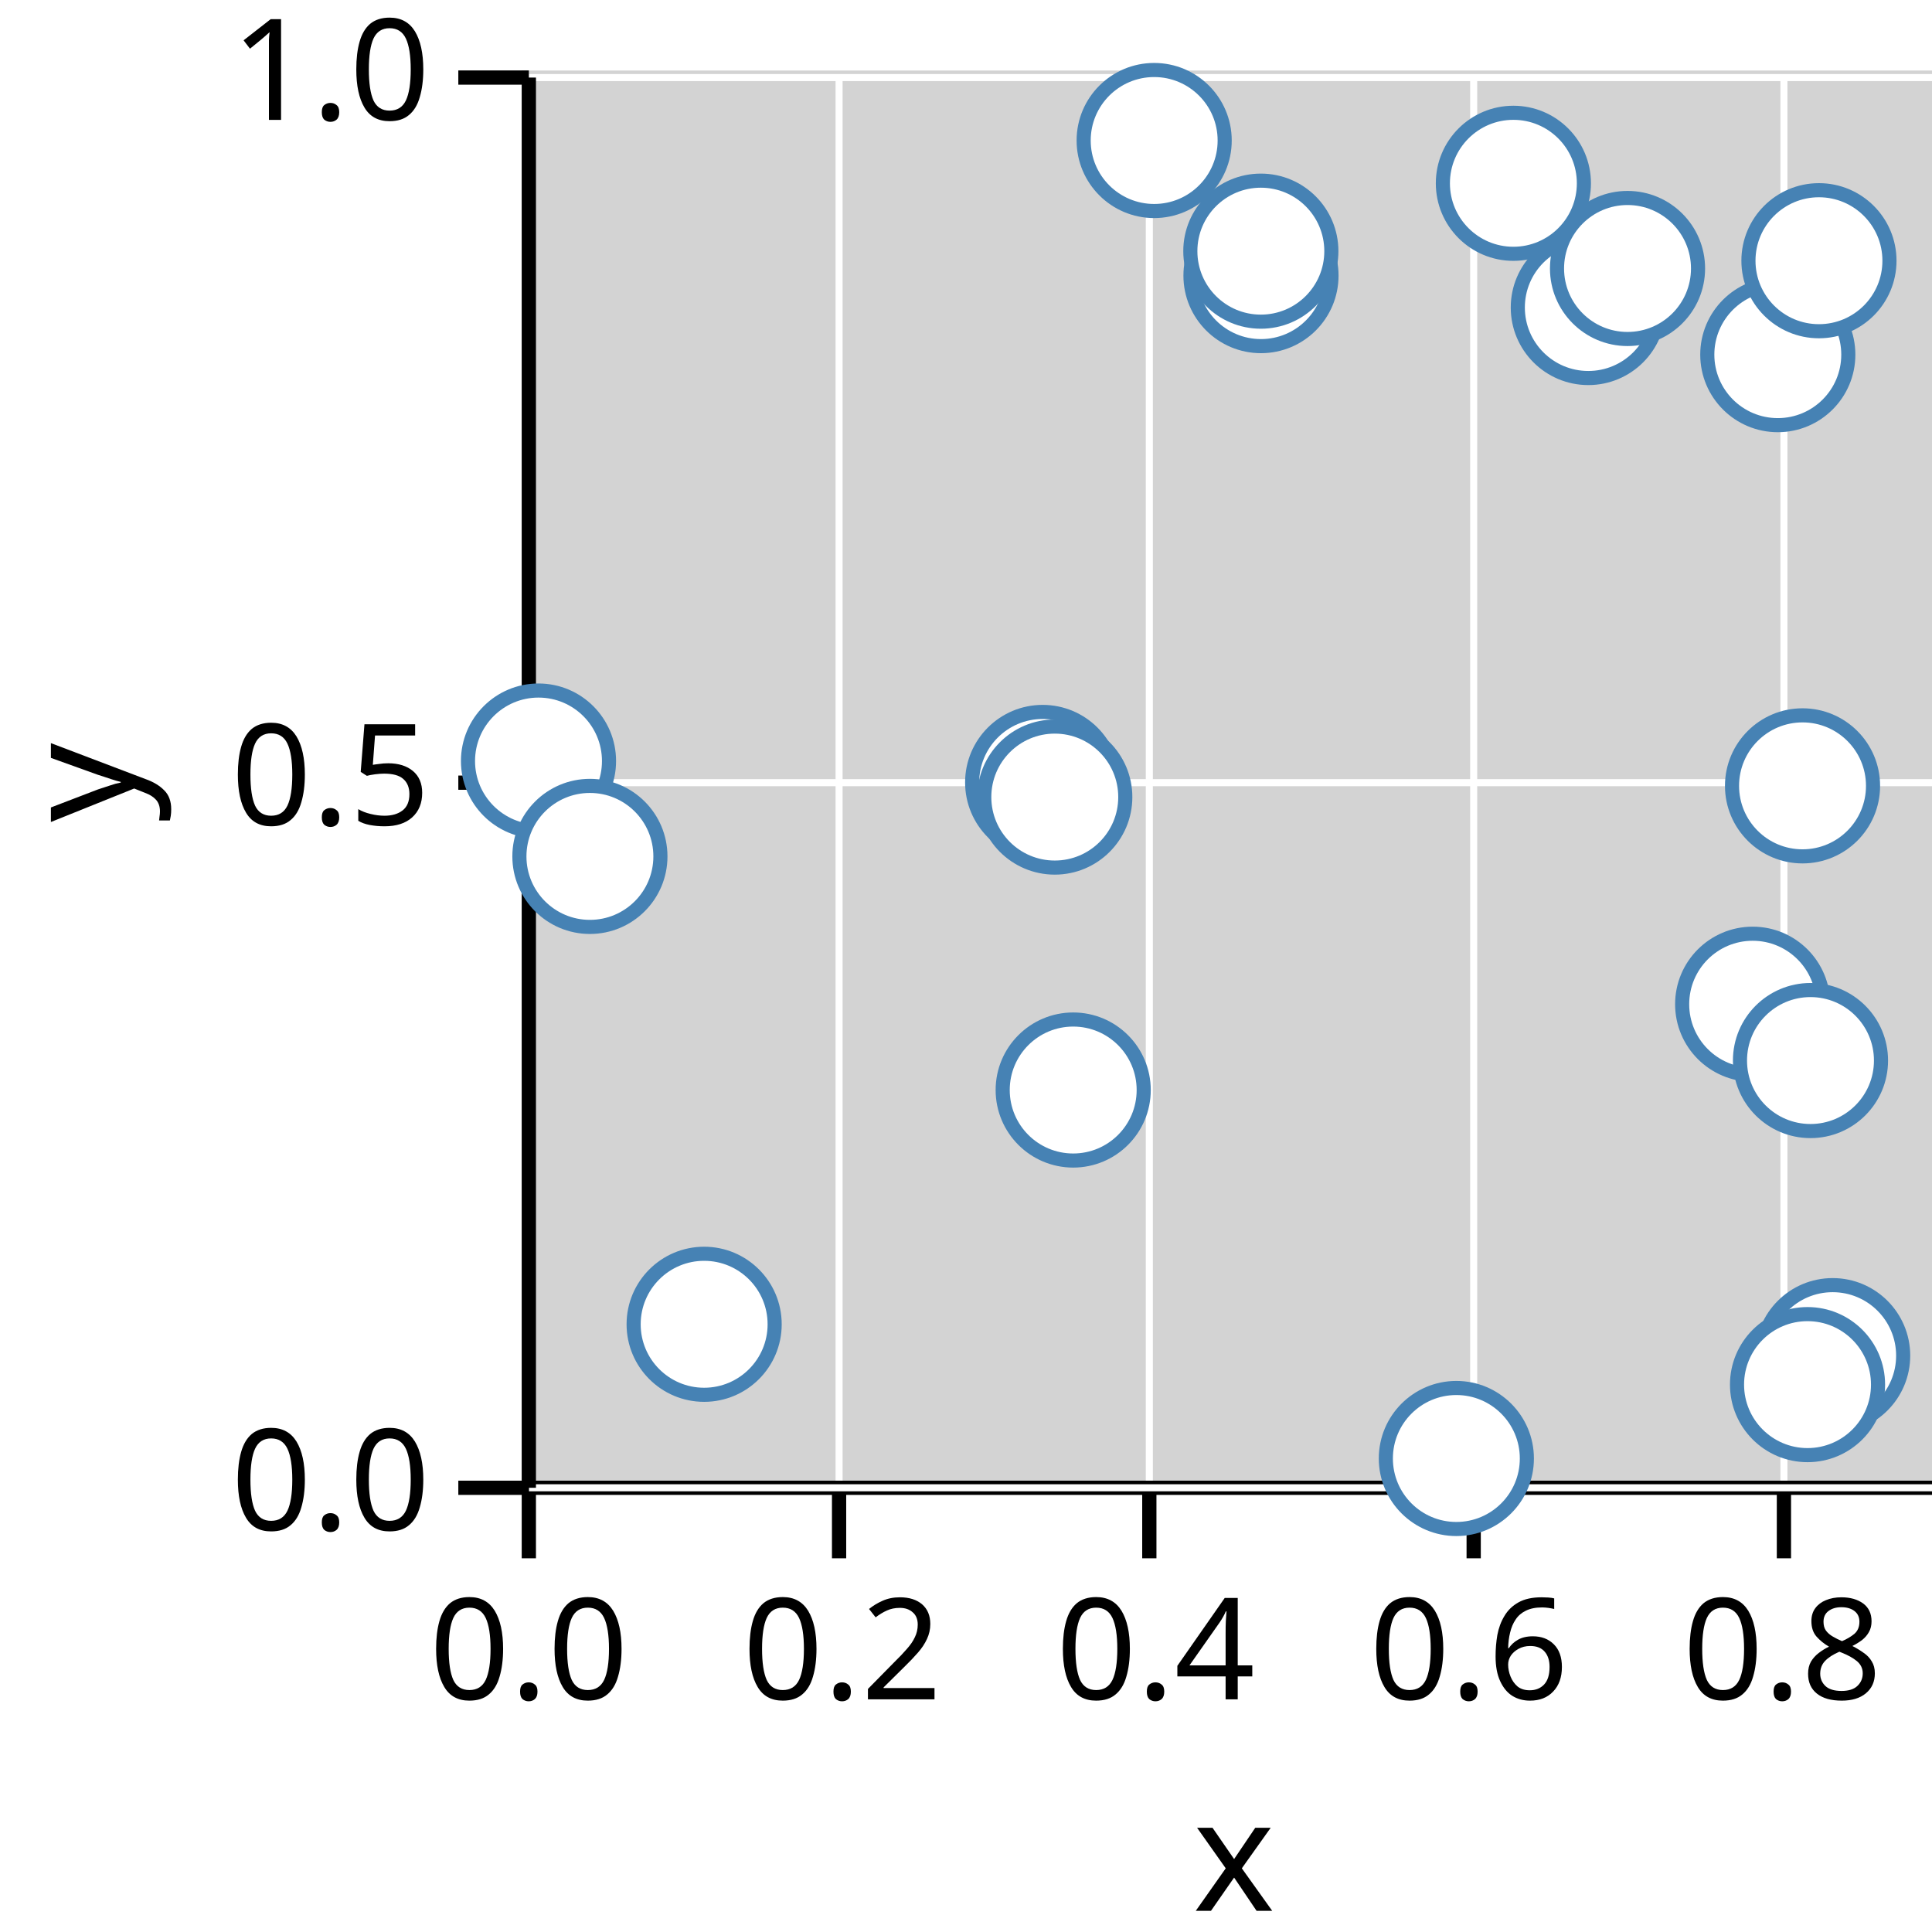
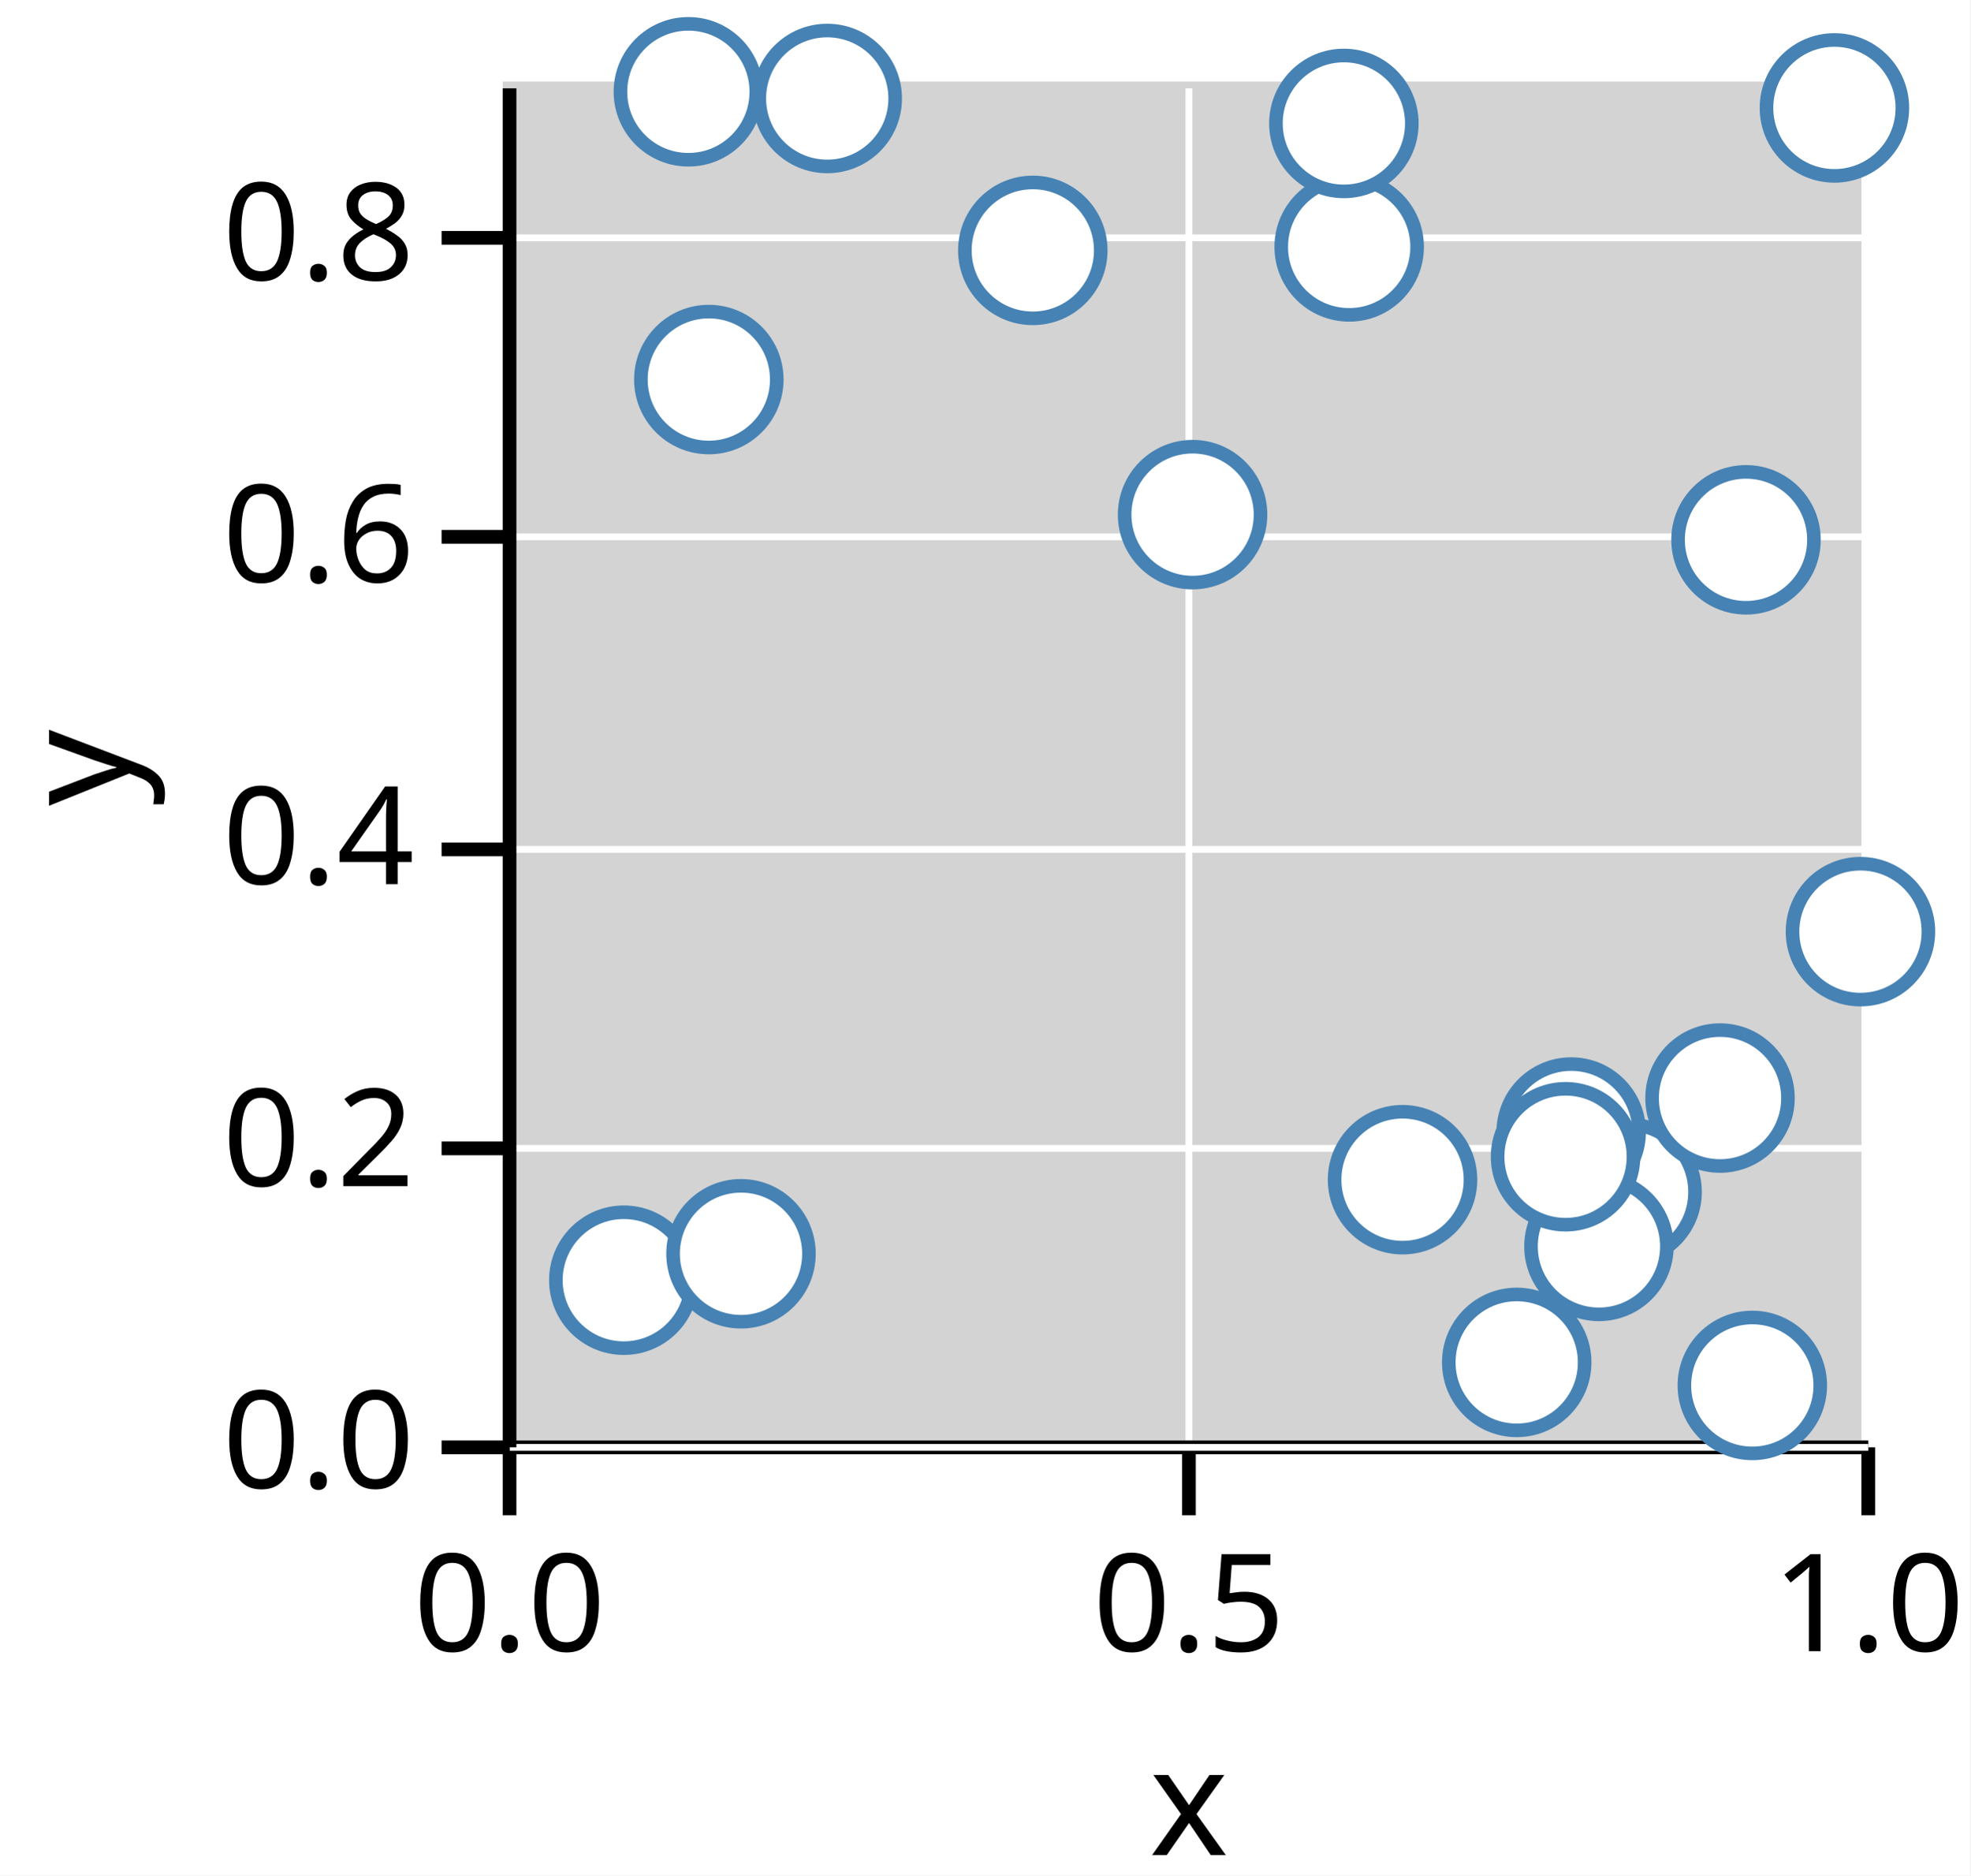
- <svg xmlns="http://www.w3.org/2000/svg" version="1.1" class="marks" width="137" height="137" viewBox="0 0 137 137">
-   <rect width="137" height="137" fill="white" />
-   <g fill="none" stroke-miterlimit="10" transform="translate(37,5)">
+ <svg xmlns="http://www.w3.org/2000/svg" version="1.1" class="marks" width="145" height="138" viewBox="0 0 145 138">
+   <rect width="145" height="138" fill="white" />
+   <g fill="none" stroke-miterlimit="10" transform="translate(37,6)">
    <g class="mark-group role-frame root" role="graphics-object" aria-roledescription="group mark container">
      <g transform="translate(0,0)">
        <path class="background" aria-hidden="true" d="M0,0h100v100h-100Z" fill="lightgray" />
        <g>
-           <g class="mark-group role-axis" role="graphics-symbol" aria-roledescription="axis" aria-label="X-axis titled 'x' for a linear scale with values from 0.0 to 0.9">
+           <g class="mark-group role-axis" role="graphics-symbol" aria-roledescription="axis" aria-label="X-axis titled 'x' for a linear scale with values from 0.0 to 1.0">
            <g transform="translate(0.5,100.5)">
              <path class="background" aria-hidden="true" d="M0,0h0v0h0Z" pointer-events="none" />
              <g>
                <g class="mark-rule role-axis-grid" pointer-events="none">
                  <line transform="translate(0,0)" x2="0" y2="-100" stroke="white" stroke-width="0.5" stroke-dasharray="0" opacity="1" />
-                   <line transform="translate(22,0)" x2="0" y2="-100" stroke="white" stroke-width="0.5" stroke-dasharray="0" opacity="1" />
-                   <line transform="translate(44,0)" x2="0" y2="-100" stroke="white" stroke-width="0.5" stroke-dasharray="0" opacity="1" />
-                   <line transform="translate(67,0)" x2="0" y2="-100" stroke="white" stroke-width="0.5" stroke-dasharray="0" opacity="1" />
-                   <line transform="translate(89,0)" x2="0" y2="-100" stroke="white" stroke-width="0.5" stroke-dasharray="0" opacity="1" />
+                   <line transform="translate(50,0)" x2="0" y2="-100" stroke="white" stroke-width="0.5" stroke-dasharray="0" opacity="1" />
+                   <line transform="translate(100,0)" x2="0" y2="-100" stroke="white" stroke-width="0.5" stroke-dasharray="0" opacity="1" />
                </g>
                <g class="mark-rule role-axis-tick" pointer-events="none">
                  <line transform="translate(0,0)" x2="0" y2="5" stroke="black" stroke-width="1.01" opacity="1" />
-                   <line transform="translate(22,0)" x2="0" y2="5" stroke="black" stroke-width="1.01" opacity="1" />
-                   <line transform="translate(44,0)" x2="0" y2="5" stroke="black" stroke-width="1.01" opacity="1" />
-                   <line transform="translate(67,0)" x2="0" y2="5" stroke="black" stroke-width="1.01" opacity="1" />
-                   <line transform="translate(89,0)" x2="0" y2="5" stroke="black" stroke-width="1.01" opacity="1" />
+                   <line transform="translate(50,0)" x2="0" y2="5" stroke="black" stroke-width="1.01" opacity="1" />
+                   <line transform="translate(100,0)" x2="0" y2="5" stroke="black" stroke-width="1.01" opacity="1" />
                </g>
                <g class="mark-text role-axis-label" pointer-events="none">
                  <text text-anchor="middle" transform="translate(0,15)" font-family="sans-serif" font-size="10px" font-style="normal" font-weight="400" fill="black" opacity="1">0.0</text>
-                   <text text-anchor="middle" transform="translate(22.22222,15)" font-family="sans-serif" font-size="10px" font-style="normal" font-weight="400" fill="black" opacity="1">0.2</text>
-                   <text text-anchor="middle" transform="translate(44.44444,15)" font-family="sans-serif" font-size="10px" font-style="normal" font-weight="400" fill="black" opacity="1">0.4</text>
-                   <text text-anchor="middle" transform="translate(66.66667,15)" font-family="sans-serif" font-size="10px" font-style="normal" font-weight="400" fill="black" opacity="1">0.6</text>
-                   <text text-anchor="middle" transform="translate(88.88889,15)" font-family="sans-serif" font-size="10px" font-style="normal" font-weight="400" fill="black" opacity="1">0.8</text>
+                   <text text-anchor="middle" transform="translate(50,15)" font-family="sans-serif" font-size="10px" font-style="normal" font-weight="400" fill="black" opacity="1">0.5</text>
+                   <text text-anchor="middle" transform="translate(100,15)" font-family="sans-serif" font-size="10px" font-style="normal" font-weight="400" fill="black" opacity="1">1.0</text>
                </g>
                <g class="mark-rule role-axis-domain" pointer-events="none">
                  <line transform="translate(0,0)" x2="100" y2="0" stroke="black" stroke-width="1.01" opacity="1" />
                </g>
                <g class="mark-text role-axis-title" pointer-events="none">
                  <text text-anchor="middle" transform="translate(50,30)" font-family="sans-serif" font-size="11px" font-style="normal" font-weight="400" fill="black" opacity="1">x</text>
                </g>
              </g>
              <path class="foreground" aria-hidden="true" d="" pointer-events="none" display="none" />
            </g>
          </g>
-           <g class="mark-group role-axis" role="graphics-symbol" aria-roledescription="axis" aria-label="Y-axis titled 'y' for a linear scale with values from 0.0 to 1.0">
+           <g class="mark-group role-axis" role="graphics-symbol" aria-roledescription="axis" aria-label="Y-axis titled 'y' for a linear scale with values from 0.0 to 0.9">
            <g transform="translate(0.5,0.5)">
              <path class="background" aria-hidden="true" d="M0,0h0v0h0Z" pointer-events="none" />
              <g>
                <g class="mark-rule role-axis-grid" pointer-events="none">
                  <line transform="translate(0,100)" x2="100" y2="0" stroke="white" stroke-width="0.5" stroke-dasharray="0" opacity="1" />
-                   <line transform="translate(0,50)" x2="100" y2="0" stroke="white" stroke-width="0.5" stroke-dasharray="0" opacity="1" />
-                   <line transform="translate(0,0)" x2="100" y2="0" stroke="white" stroke-width="0.5" stroke-dasharray="0" opacity="1" />
+                   <line transform="translate(0,78)" x2="100" y2="0" stroke="white" stroke-width="0.5" stroke-dasharray="0" opacity="1" />
+                   <line transform="translate(0,56)" x2="100" y2="0" stroke="white" stroke-width="0.5" stroke-dasharray="0" opacity="1" />
+                   <line transform="translate(0,33)" x2="100" y2="0" stroke="white" stroke-width="0.5" stroke-dasharray="0" opacity="1" />
+                   <line transform="translate(0,11)" x2="100" y2="0" stroke="white" stroke-width="0.5" stroke-dasharray="0" opacity="1" />
                </g>
                <g class="mark-rule role-axis-tick" pointer-events="none">
                  <line transform="translate(0,100)" x2="-5" y2="0" stroke="black" stroke-width="1.01" opacity="1" />
-                   <line transform="translate(0,50)" x2="-5" y2="0" stroke="black" stroke-width="1.01" opacity="1" />
-                   <line transform="translate(0,0)" x2="-5" y2="0" stroke="black" stroke-width="1.01" opacity="1" />
+                   <line transform="translate(0,78)" x2="-5" y2="0" stroke="black" stroke-width="1.01" opacity="1" />
+                   <line transform="translate(0,56)" x2="-5" y2="0" stroke="black" stroke-width="1.01" opacity="1" />
+                   <line transform="translate(0,33)" x2="-5" y2="0" stroke="black" stroke-width="1.01" opacity="1" />
+                   <line transform="translate(0,11)" x2="-5" y2="0" stroke="black" stroke-width="1.01" opacity="1" />
                </g>
                <g class="mark-text role-axis-label" pointer-events="none">
                  <text text-anchor="end" transform="translate(-7,103)" font-family="sans-serif" font-size="10px" font-style="normal" font-weight="400" fill="black" opacity="1">0.0</text>
-                   <text text-anchor="end" transform="translate(-7,53)" font-family="sans-serif" font-size="10px" font-style="normal" font-weight="400" fill="black" opacity="1">0.5</text>
-                   <text text-anchor="end" transform="translate(-7,3)" font-family="sans-serif" font-size="10px" font-style="normal" font-weight="400" fill="black" opacity="1">1.0</text>
+                   <text text-anchor="end" transform="translate(-7,80.77778)" font-family="sans-serif" font-size="10px" font-style="normal" font-weight="400" fill="black" opacity="1">0.2</text>
+                   <text text-anchor="end" transform="translate(-7,58.55556)" font-family="sans-serif" font-size="10px" font-style="normal" font-weight="400" fill="black" opacity="1">0.4</text>
+                   <text text-anchor="end" transform="translate(-7,36.33333)" font-family="sans-serif" font-size="10px" font-style="normal" font-weight="400" fill="black" opacity="1">0.6</text>
+                   <text text-anchor="end" transform="translate(-7,14.11111)" font-family="sans-serif" font-size="10px" font-style="normal" font-weight="400" fill="black" opacity="1">0.8</text>
                </g>
                <g class="mark-rule role-axis-domain" pointer-events="none">
                  <line transform="translate(0,100)" x2="0" y2="-100" stroke="black" stroke-width="1.01" opacity="1" />
                </g>
                <g class="mark-text role-axis-title" pointer-events="none">
                  <text text-anchor="middle" transform="translate(-26,50) rotate(-90) translate(0,-2)" font-family="sans-serif" font-size="11px" font-style="normal" font-weight="400" fill="black" opacity="1">y</text>
                </g>
              </g>
              <path class="foreground" aria-hidden="true" d="" pointer-events="none" display="none" />
            </g>
          </g>
          <g class="mark-group role-scope" role="graphics-object" aria-roledescription="group mark container">
            <g transform="translate(0,0)">
              <path class="background" aria-hidden="true" d="M0,0h0v0h0Z" />
              <g>
                <g class="mark-symbol role-mark points" role="graphics-symbol" aria-roledescription="symbol mark container">
-                   <path transform="translate(52.41737,14.54432)" d="M5,0A5,5,0,1,1,-5,0A5,5,0,1,1,5,0" fill="white" stroke="steelblue" stroke-width="1" opacity="1" />
-                   <path transform="translate(52.40762,12.81001)" d="M5,0A5,5,0,1,1,-5,0A5,5,0,1,1,5,0" fill="white" stroke="steelblue" stroke-width="1" opacity="1" />
-                   <path transform="translate(44.84332,4.963653)" d="M5,0A5,5,0,1,1,-5,0A5,5,0,1,1,5,0" fill="white" stroke="steelblue" stroke-width="1" opacity="1" />
-                   <path transform="translate(92.95588,91.12998)" d="M5,0A5,5,0,1,1,-5,0A5,5,0,1,1,5,0" fill="white" stroke="steelblue" stroke-width="1" opacity="1" />
-                   <path transform="translate(91.17365,93.18491)" d="M5,0A5,5,0,1,1,-5,0A5,5,0,1,1,5,0" fill="white" stroke="steelblue" stroke-width="1" opacity="1" />
-                   <path transform="translate(12.93134,88.90613)" d="M5,0A5,5,0,1,1,-5,0A5,5,0,1,1,5,0" fill="white" stroke="steelblue" stroke-width="1" opacity="1" />
-                   <path transform="translate(36.93635,50.48354)" d="M5,0A5,5,0,1,1,-5,0A5,5,0,1,1,5,0" fill="white" stroke="steelblue" stroke-width="1" opacity="1" />
-                   <path transform="translate(90.81924,50.72596)" d="M5,0A5,5,0,1,1,-5,0A5,5,0,1,1,5,0" fill="white" stroke="steelblue" stroke-width="1" opacity="1" />
-                   <path transform="translate(1.185707,48.96649)" d="M5,0A5,5,0,1,1,-5,0A5,5,0,1,1,5,0" fill="white" stroke="steelblue" stroke-width="1" opacity="1" />
-                   <path transform="translate(89.0656,20.14852)" d="M5,0A5,5,0,1,1,-5,0A5,5,0,1,1,5,0" fill="white" stroke="steelblue" stroke-width="1" opacity="1" />
-                   <path transform="translate(37.79534,51.52143)" d="M5,0A5,5,0,1,1,-5,0A5,5,0,1,1,5,0" fill="white" stroke="steelblue" stroke-width="1" opacity="1" />
-                   <path transform="translate(87.28328,66.21059)" d="M5,0A5,5,0,1,1,-5,0A5,5,0,1,1,5,0" fill="white" stroke="steelblue" stroke-width="1" opacity="1" />
-                   <path transform="translate(39.10149,72.2951)" d="M5,0A5,5,0,1,1,-5,0A5,5,0,1,1,5,0" fill="white" stroke="steelblue" stroke-width="1" opacity="1" />
-                   <path transform="translate(91.98346,13.48791)" d="M5,0A5,5,0,1,1,-5,0A5,5,0,1,1,5,0" fill="white" stroke="steelblue" stroke-width="1" opacity="1" />
-                   <path transform="translate(75.62863,16.80619)" d="M5,0A5,5,0,1,1,-5,0A5,5,0,1,1,5,0" fill="white" stroke="steelblue" stroke-width="1" opacity="1" />
-                   <path transform="translate(91.38332,70.20451)" d="M5,0A5,5,0,1,1,-5,0A5,5,0,1,1,5,0" fill="white" stroke="steelblue" stroke-width="1" opacity="1" />
-                   <path transform="translate(78.40947,14.03873)" d="M5,0A5,5,0,1,1,-5,0A5,5,0,1,1,5,0" fill="white" stroke="steelblue" stroke-width="1" opacity="1" />
-                   <path transform="translate(70.31551,7.997803)" d="M5,0A5,5,0,1,1,-5,0A5,5,0,1,1,5,0" fill="white" stroke="steelblue" stroke-width="1" opacity="1" />
-                   <path transform="translate(4.830974,55.72857)" d="M5,0A5,5,0,1,1,-5,0A5,5,0,1,1,5,0" fill="white" stroke="steelblue" stroke-width="1" opacity="1" />
-                   <path transform="translate(66.27143,98.42346)" d="M5,0A5,5,0,1,1,-5,0A5,5,0,1,1,5,0" fill="white" stroke="steelblue" stroke-width="1" opacity="1" />
+                   <path transform="translate(82.74899,81.71223)" d="M5,0A5,5,0,1,1,-5,0A5,5,0,1,1,5,0" fill="white" stroke="steelblue" stroke-width="1" opacity="1" />
+                   <path transform="translate(15.16659,21.92796)" d="M5,0A5,5,0,1,1,-5,0A5,5,0,1,1,5,0" fill="white" stroke="steelblue" stroke-width="1" opacity="1" />
+                   <path transform="translate(99.92341,62.55336)" d="M5,0A5,5,0,1,1,-5,0A5,5,0,1,1,5,0" fill="white" stroke="steelblue" stroke-width="1" opacity="1" />
+                   <path transform="translate(91.49982,33.7217)" d="M5,0A5,5,0,1,1,-5,0A5,5,0,1,1,5,0" fill="white" stroke="steelblue" stroke-width="1" opacity="1" />
+                   <path transform="translate(78.63529,77.29824)" d="M5,0A5,5,0,1,1,-5,0A5,5,0,1,1,5,0" fill="white" stroke="steelblue" stroke-width="1" opacity="1" />
+                   <path transform="translate(8.910325,88.20063)" d="M5,0A5,5,0,1,1,-5,0A5,5,0,1,1,5,0" fill="white" stroke="steelblue" stroke-width="1" opacity="1" />
+                   <path transform="translate(17.53518,86.2558)" d="M5,0A5,5,0,1,1,-5,0A5,5,0,1,1,5,0" fill="white" stroke="steelblue" stroke-width="1" opacity="1" />
+                   <path transform="translate(74.62526,94.24891)" d="M5,0A5,5,0,1,1,-5,0A5,5,0,1,1,5,0" fill="white" stroke="steelblue" stroke-width="1" opacity="1" />
+                   <path transform="translate(62.29526,12.16823)" d="M5,0A5,5,0,1,1,-5,0A5,5,0,1,1,5,0" fill="white" stroke="steelblue" stroke-width="1" opacity="1" />
+                   <path transform="translate(13.66218,0.7544842)" d="M5,0A5,5,0,1,1,-5,0A5,5,0,1,1,5,0" fill="white" stroke="steelblue" stroke-width="1" opacity="1" />
+                   <path transform="translate(39.01128,12.42378)" d="M5,0A5,5,0,1,1,-5,0A5,5,0,1,1,5,0" fill="white" stroke="steelblue" stroke-width="1" opacity="1" />
+                   <path transform="translate(66.22268,80.8051)" d="M5,0A5,5,0,1,1,-5,0A5,5,0,1,1,5,0" fill="white" stroke="steelblue" stroke-width="1" opacity="1" />
+                   <path transform="translate(23.88169,1.246658)" d="M5,0A5,5,0,1,1,-5,0A5,5,0,1,1,5,0" fill="white" stroke="steelblue" stroke-width="1" opacity="1" />
+                   <path transform="translate(89.58785,74.79748)" d="M5,0A5,5,0,1,1,-5,0A5,5,0,1,1,5,0" fill="white" stroke="steelblue" stroke-width="1" opacity="1" />
+                   <path transform="translate(61.90474,3.083249)" d="M5,0A5,5,0,1,1,-5,0A5,5,0,1,1,5,0" fill="white" stroke="steelblue" stroke-width="1" opacity="1" />
+                   <path transform="translate(80.67709,85.71281)" d="M5,0A5,5,0,1,1,-5,0A5,5,0,1,1,5,0" fill="white" stroke="steelblue" stroke-width="1" opacity="1" />
+                   <path transform="translate(91.9649,95.94402)" d="M5,0A5,5,0,1,1,-5,0A5,5,0,1,1,5,0" fill="white" stroke="steelblue" stroke-width="1" opacity="1" />
+                   <path transform="translate(50.76942,31.86829)" d="M5,0A5,5,0,1,1,-5,0A5,5,0,1,1,5,0" fill="white" stroke="steelblue" stroke-width="1" opacity="1" />
+                   <path transform="translate(78.21888,79.11603)" d="M5,0A5,5,0,1,1,-5,0A5,5,0,1,1,5,0" fill="white" stroke="steelblue" stroke-width="1" opacity="1" />
+                   <path transform="translate(98.00757,1.941135)" d="M5,0A5,5,0,1,1,-5,0A5,5,0,1,1,5,0" fill="white" stroke="steelblue" stroke-width="1" opacity="1" />
                </g>
              </g>
              <path class="foreground" aria-hidden="true" d="" display="none" />
            </g>
          </g>
        </g>
        <path class="foreground" aria-hidden="true" d="" display="none" />
      </g>
    </g>
  </g>
</svg>
